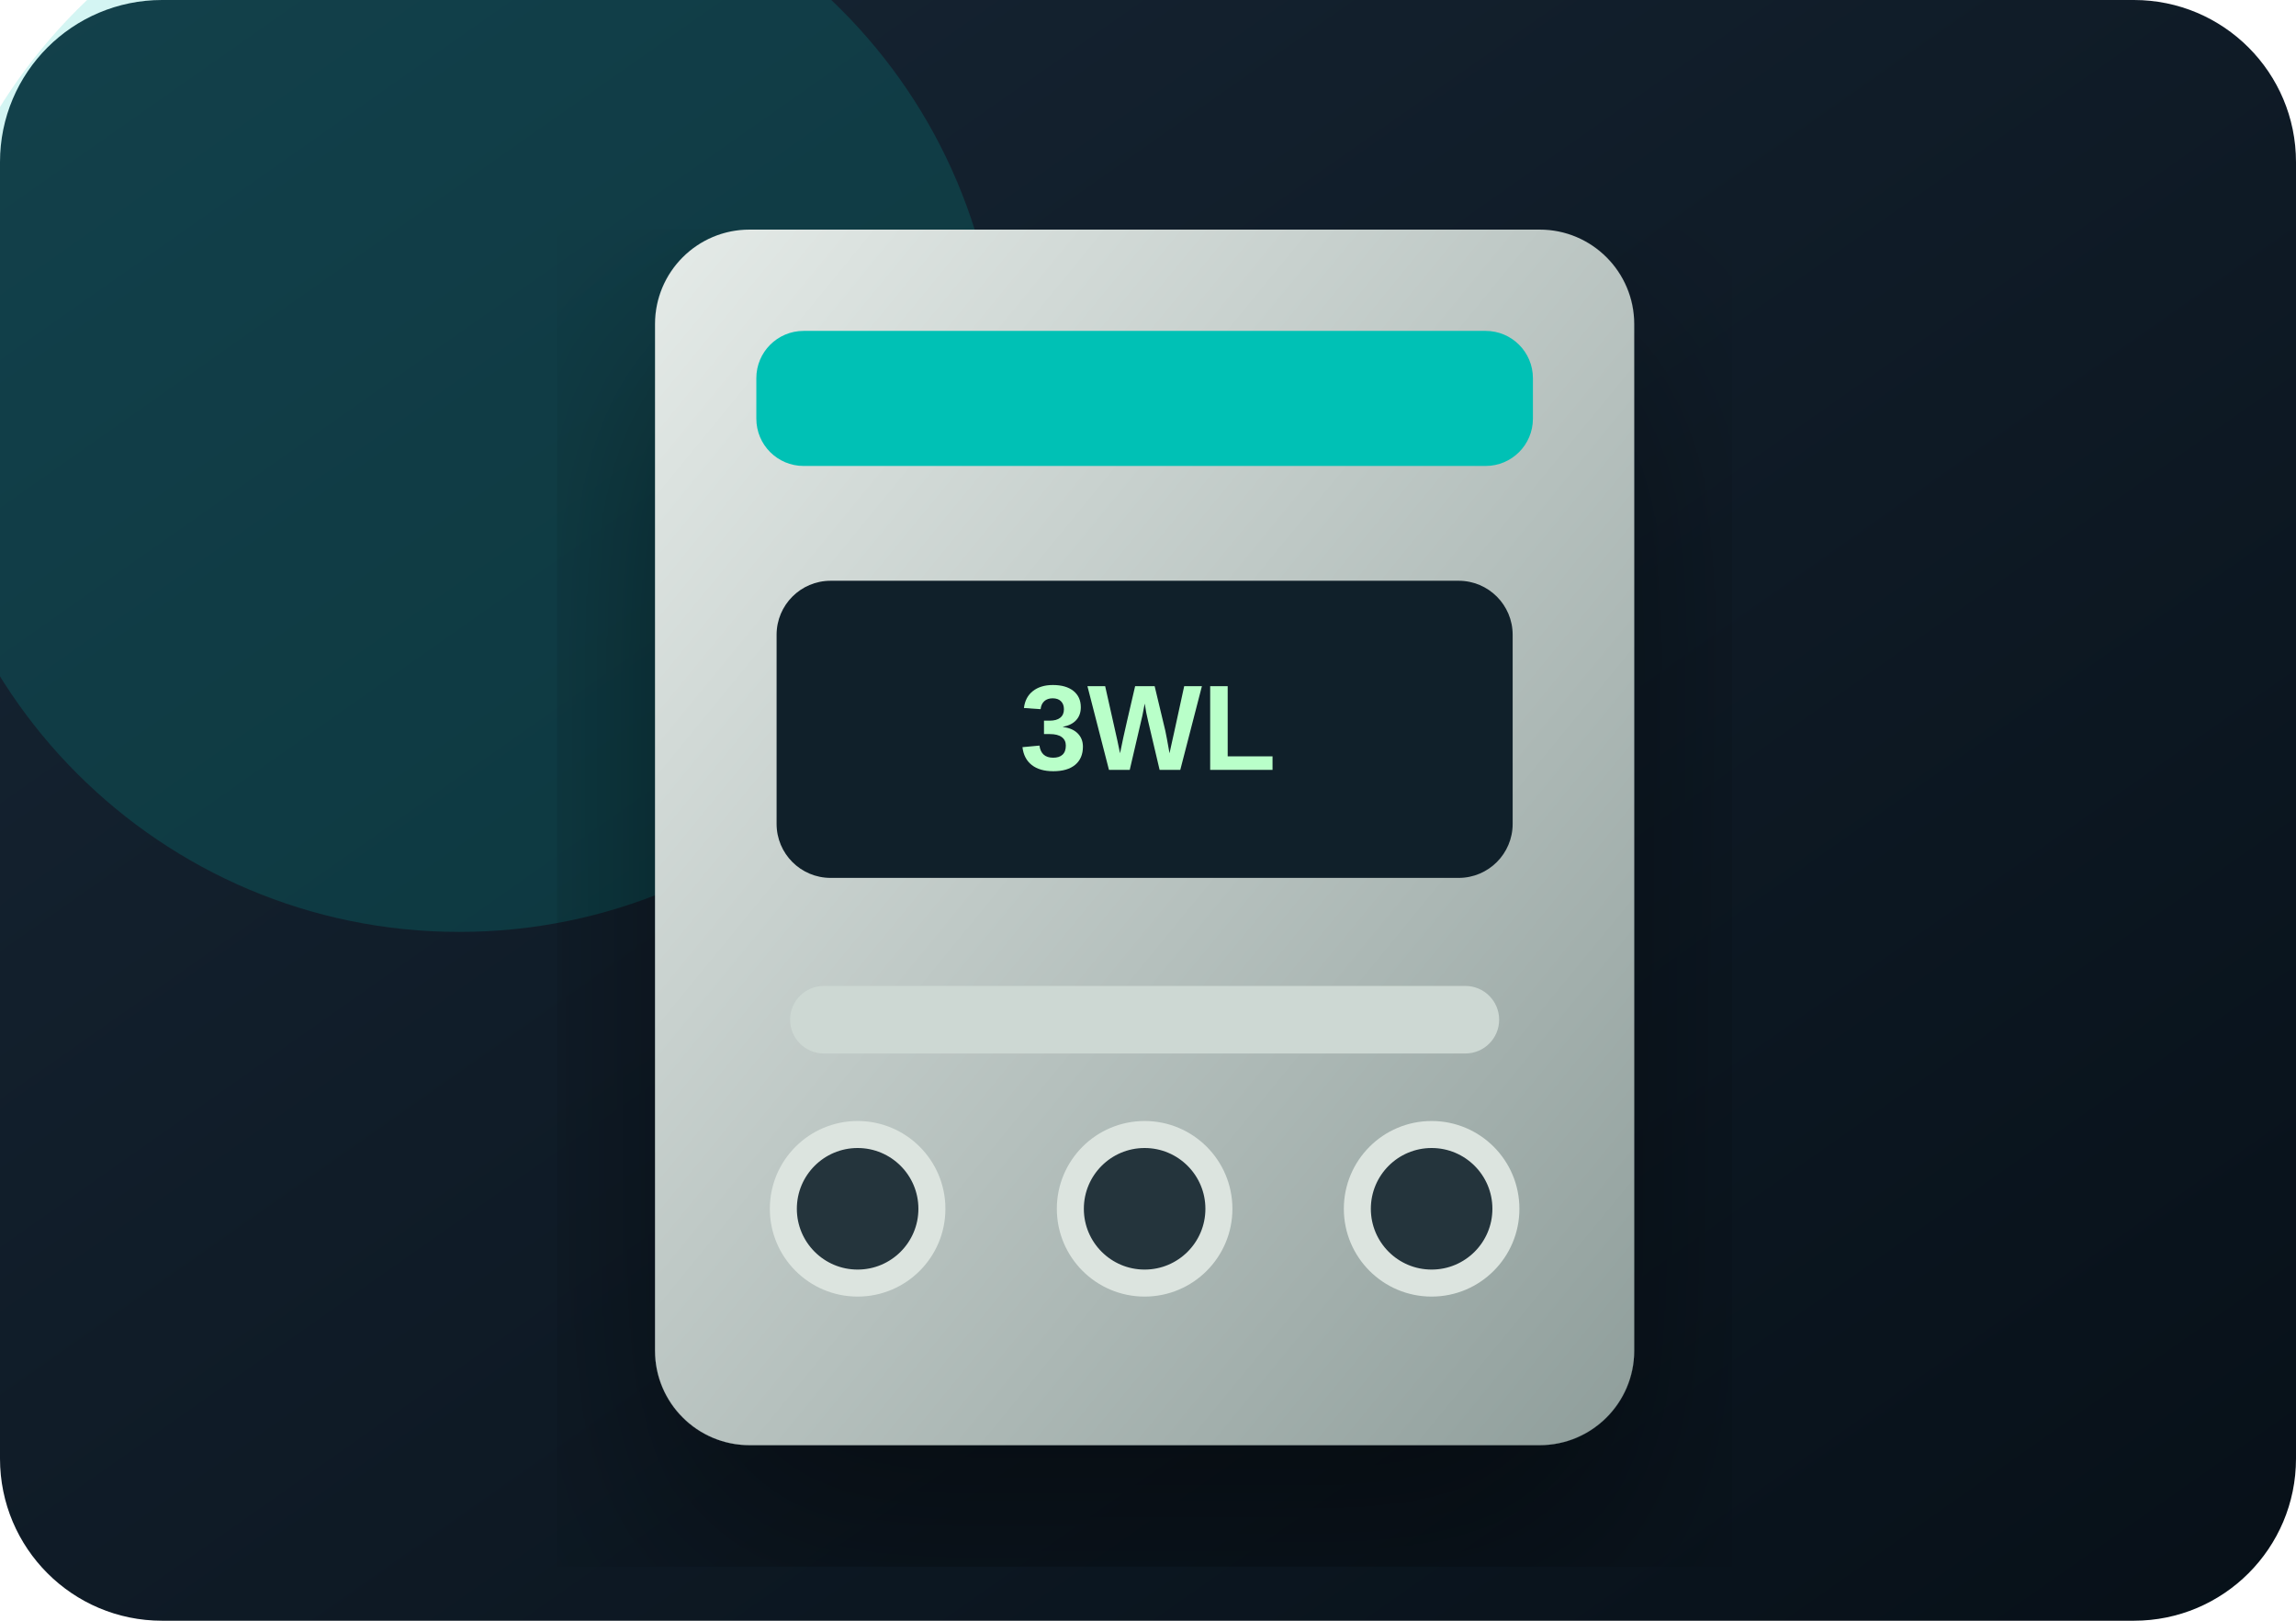
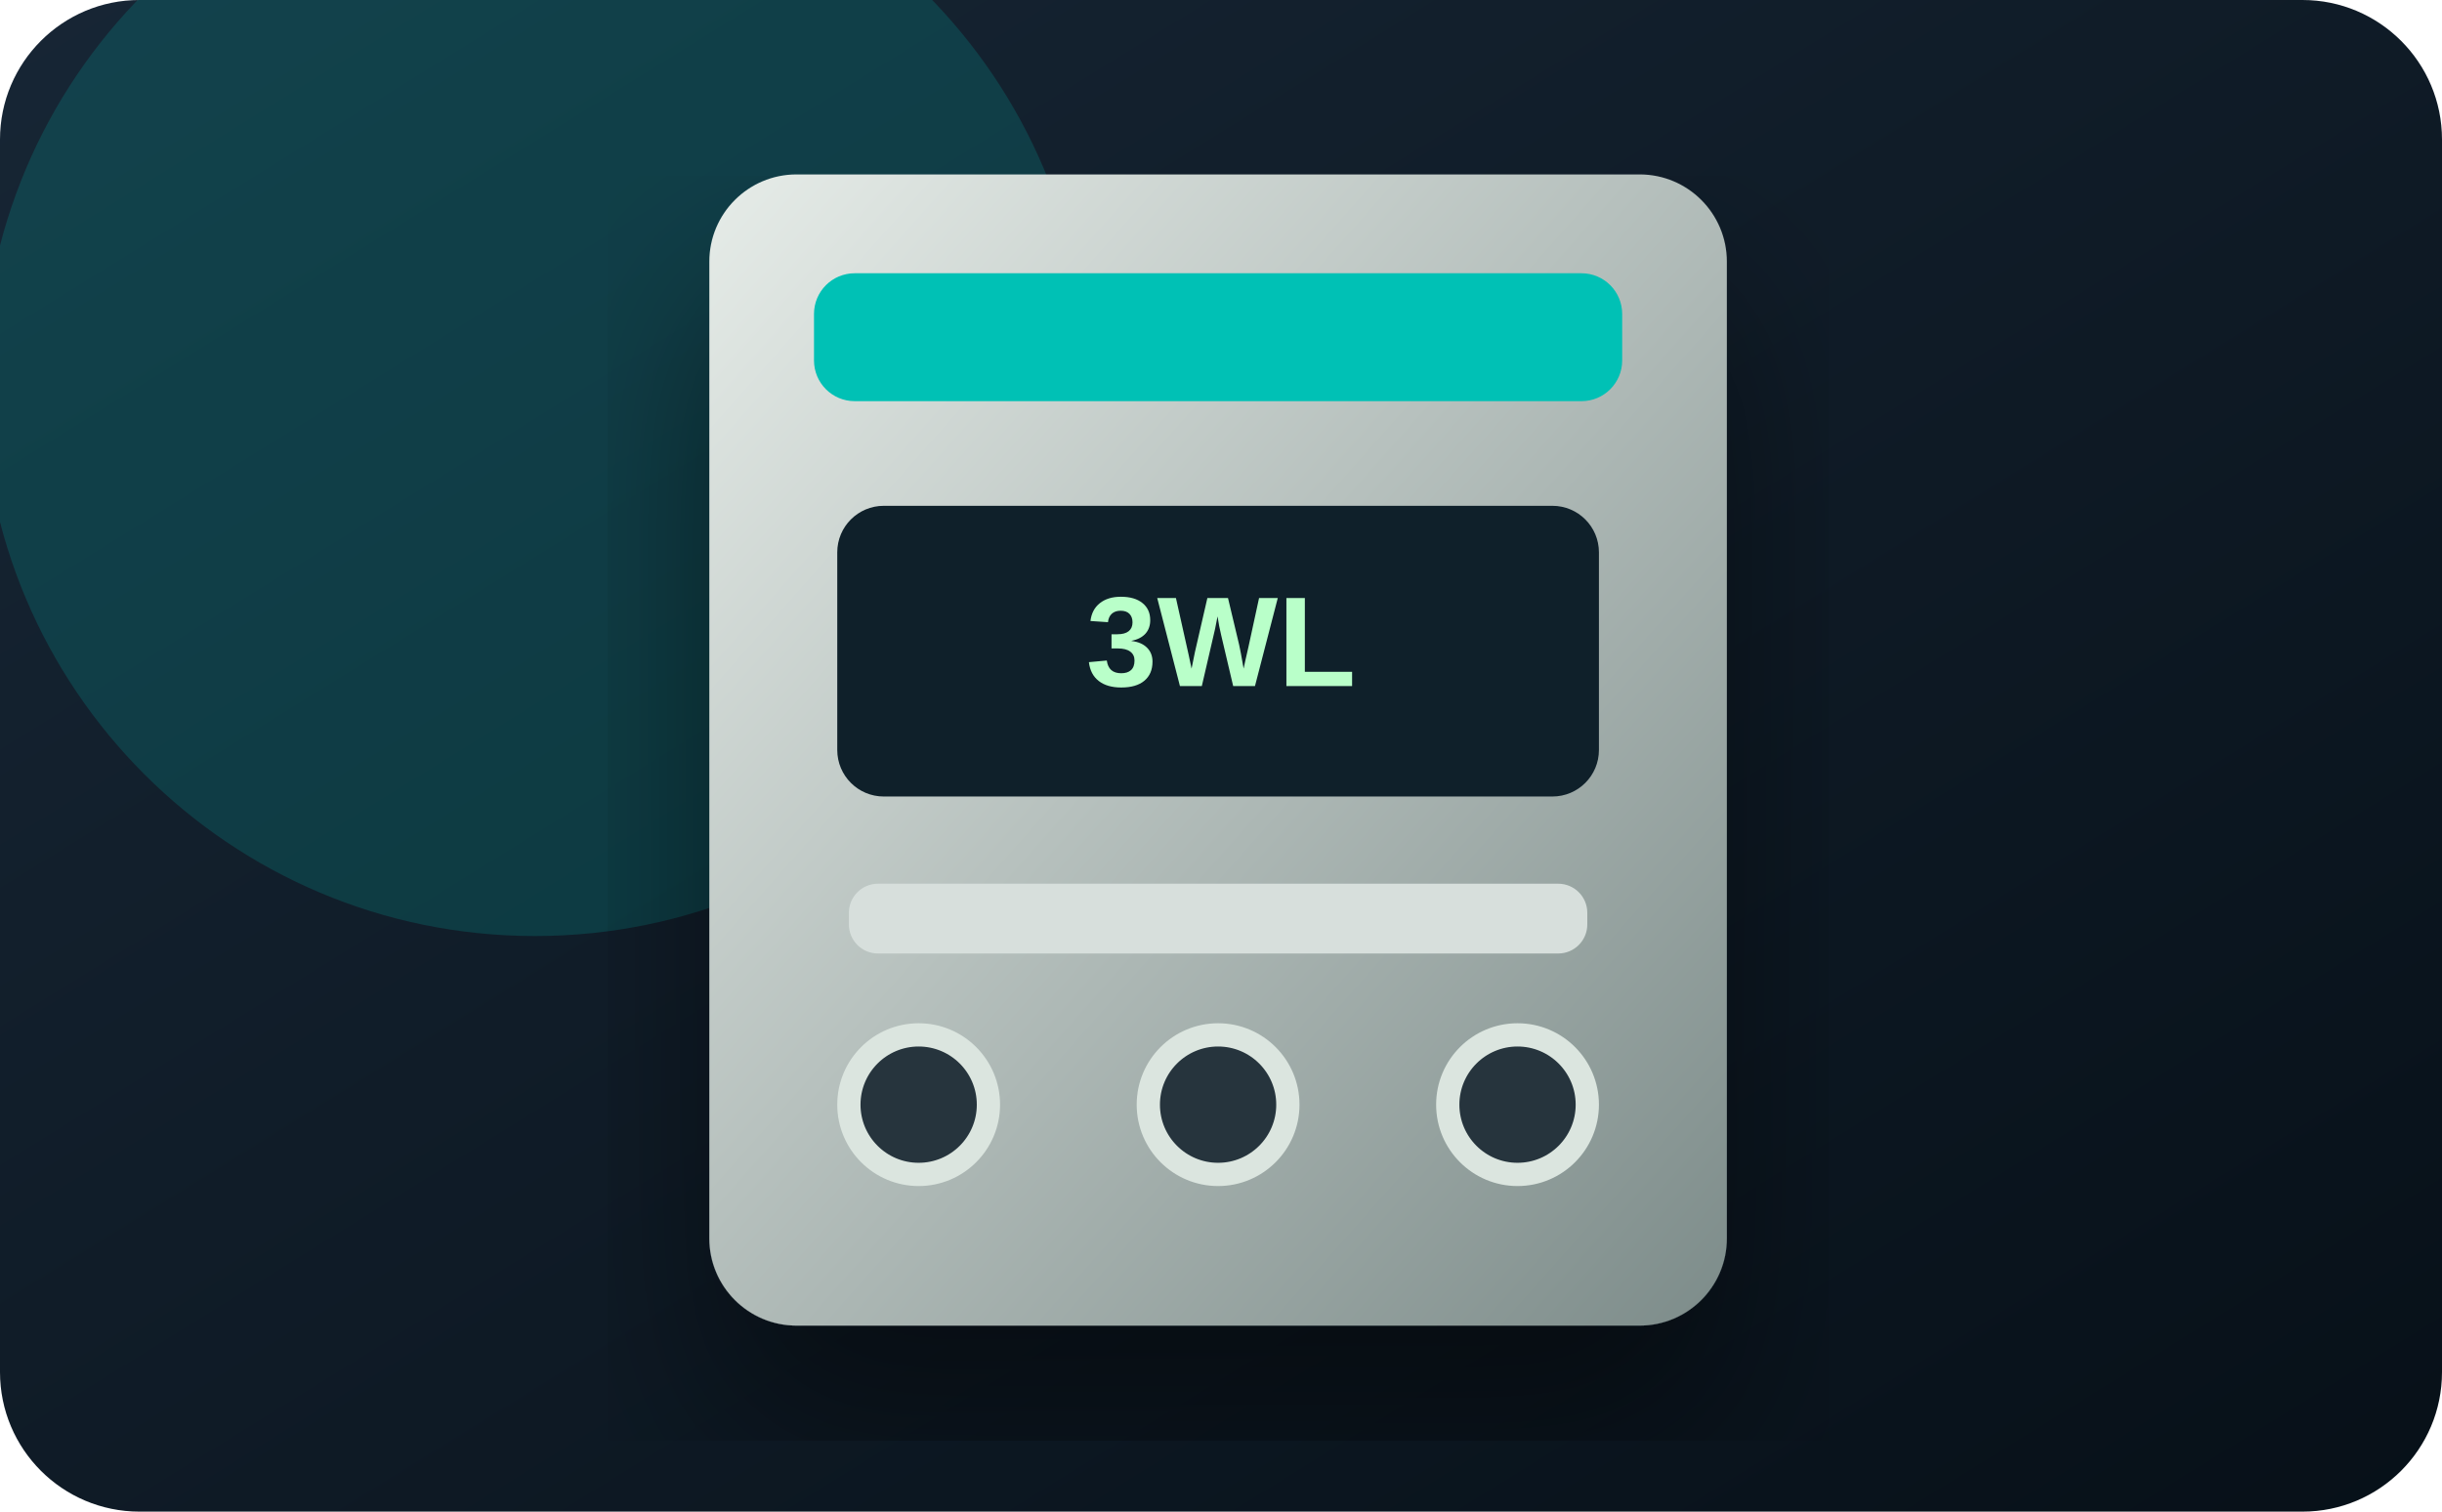
- <svg xmlns="http://www.w3.org/2000/svg" width="340" height="240" viewBox="0 0 340 240">
+ <svg xmlns="http://www.w3.org/2000/svg" width="420" height="260" viewBox="0 0 420 260">
  <defs>
    <linearGradient id="bg" x1="0" x2="1" y1="0" y2="1">
      <stop offset="0" stop-color="#172635" />
      <stop offset="1" stop-color="#071018" />
    </linearGradient>
    <linearGradient id="body" x1="0" x2="1" y1="0" y2="1">
-       <stop offset="0" stop-color="#e5ebe8" />
-       <stop offset="1" stop-color="#8f9e9b" />
+       <stop offset="0" stop-color="#e6ece8" />
+       <stop offset="1" stop-color="#7d8c8a" />
    </linearGradient>
-     <filter id="sh">
-       <feDropShadow dx="0" dy="18" stdDeviation="18" flood-color="#000" flood-opacity=".45" />
+     <filter id="shadow">
+       <feDropShadow dx="0" dy="20" stdDeviation="16" flood-color="#000" flood-opacity=".45" />
    </filter>
  </defs>
-   <rect width="340" height="240" rx="24" fill="url(#bg)" />
-   <circle cx="68" cy="58" r="80" fill="#00c1b5" opacity=".17" />
-   <rect x="97" y="34" width="145" height="180" rx="14" fill="url(#body)" filter="url(#sh)" />
-   <rect x="112" y="49" width="115" height="20" rx="7" fill="#00c1b5" />
-   <rect x="115" y="86" width="109" height="44" rx="8" fill="#10202a" />
-   <text x="170.0" y="114" fill="#b9ffc9" font-family="Arial" font-size="18" font-weight="700" text-anchor="middle">3WL</text>
-   <rect x="117" y="146" width="105" height="10" rx="5" fill="#cdd8d3" />
-   <circle cx="127" cy="179" r="11" fill="#24343c" stroke="#dce4df" stroke-width="4" />
-   <circle cx="169.5" cy="179" r="11" fill="#24343c" stroke="#dce4df" stroke-width="4" />
-   <circle cx="212" cy="179" r="11" fill="#24343c" stroke="#dce4df" stroke-width="4" />
+   <rect width="420" height="260" rx="24" fill="url(#bg)" />
+   <circle cx="92" cy="66" r="95" fill="#00c1b5" opacity=".18" />
+   <rect x="122" y="30" width="175" height="198" rx="15" fill="url(#body)" filter="url(#shadow)" />
+   <rect x="140" y="47" width="139" height="22" rx="7" fill="#00c1b5" />
+   <rect x="144" y="87" width="131" height="50" rx="8" fill="#0f202a" />
+   <text x="210.0" y="118" fill="#b9ffc9" font-family="Arial" font-size="22" font-weight="700" text-anchor="middle">3WL</text>
+   <rect x="146" y="152" width="127" height="12" rx="5" fill="#d7dfdc" />
+   <circle cx="158" cy="190" r="12" fill="#26343d" stroke="#dbe5df" stroke-width="4" />
+   <circle cx="209.5" cy="190" r="12" fill="#26343d" stroke="#dbe5df" stroke-width="4" />
+   <circle cx="261" cy="190" r="12" fill="#26343d" stroke="#dbe5df" stroke-width="4" />
</svg>
